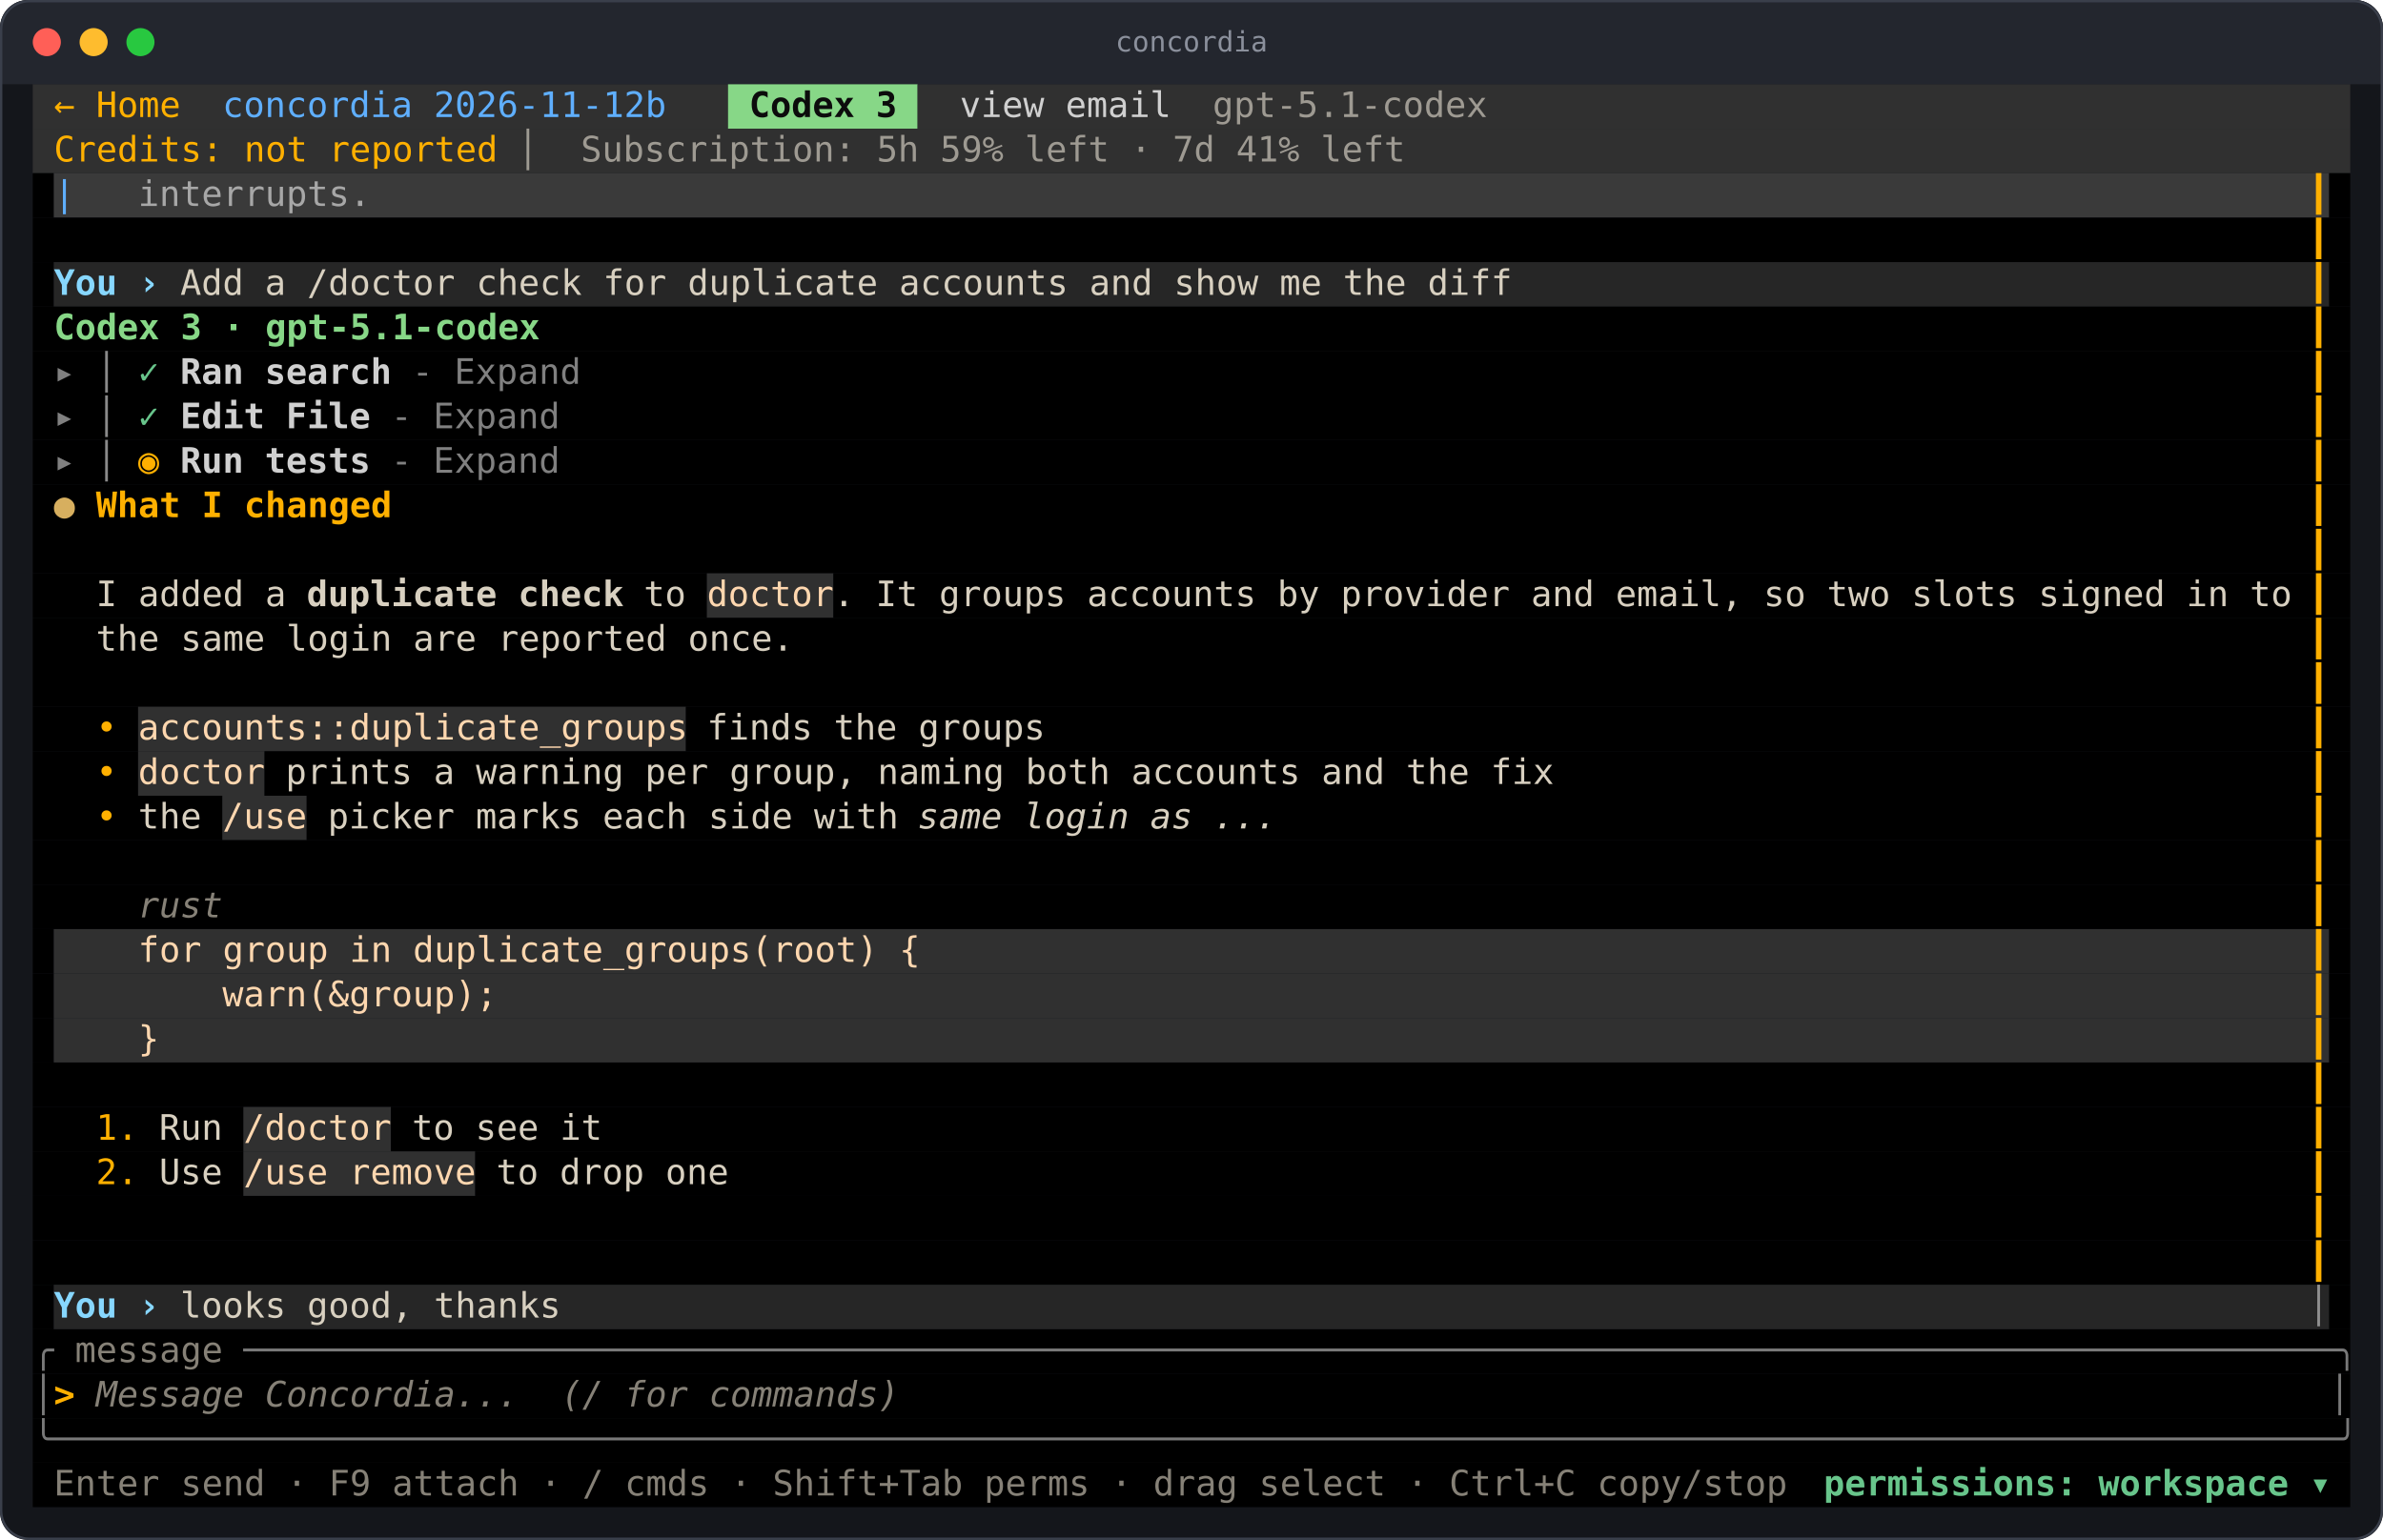
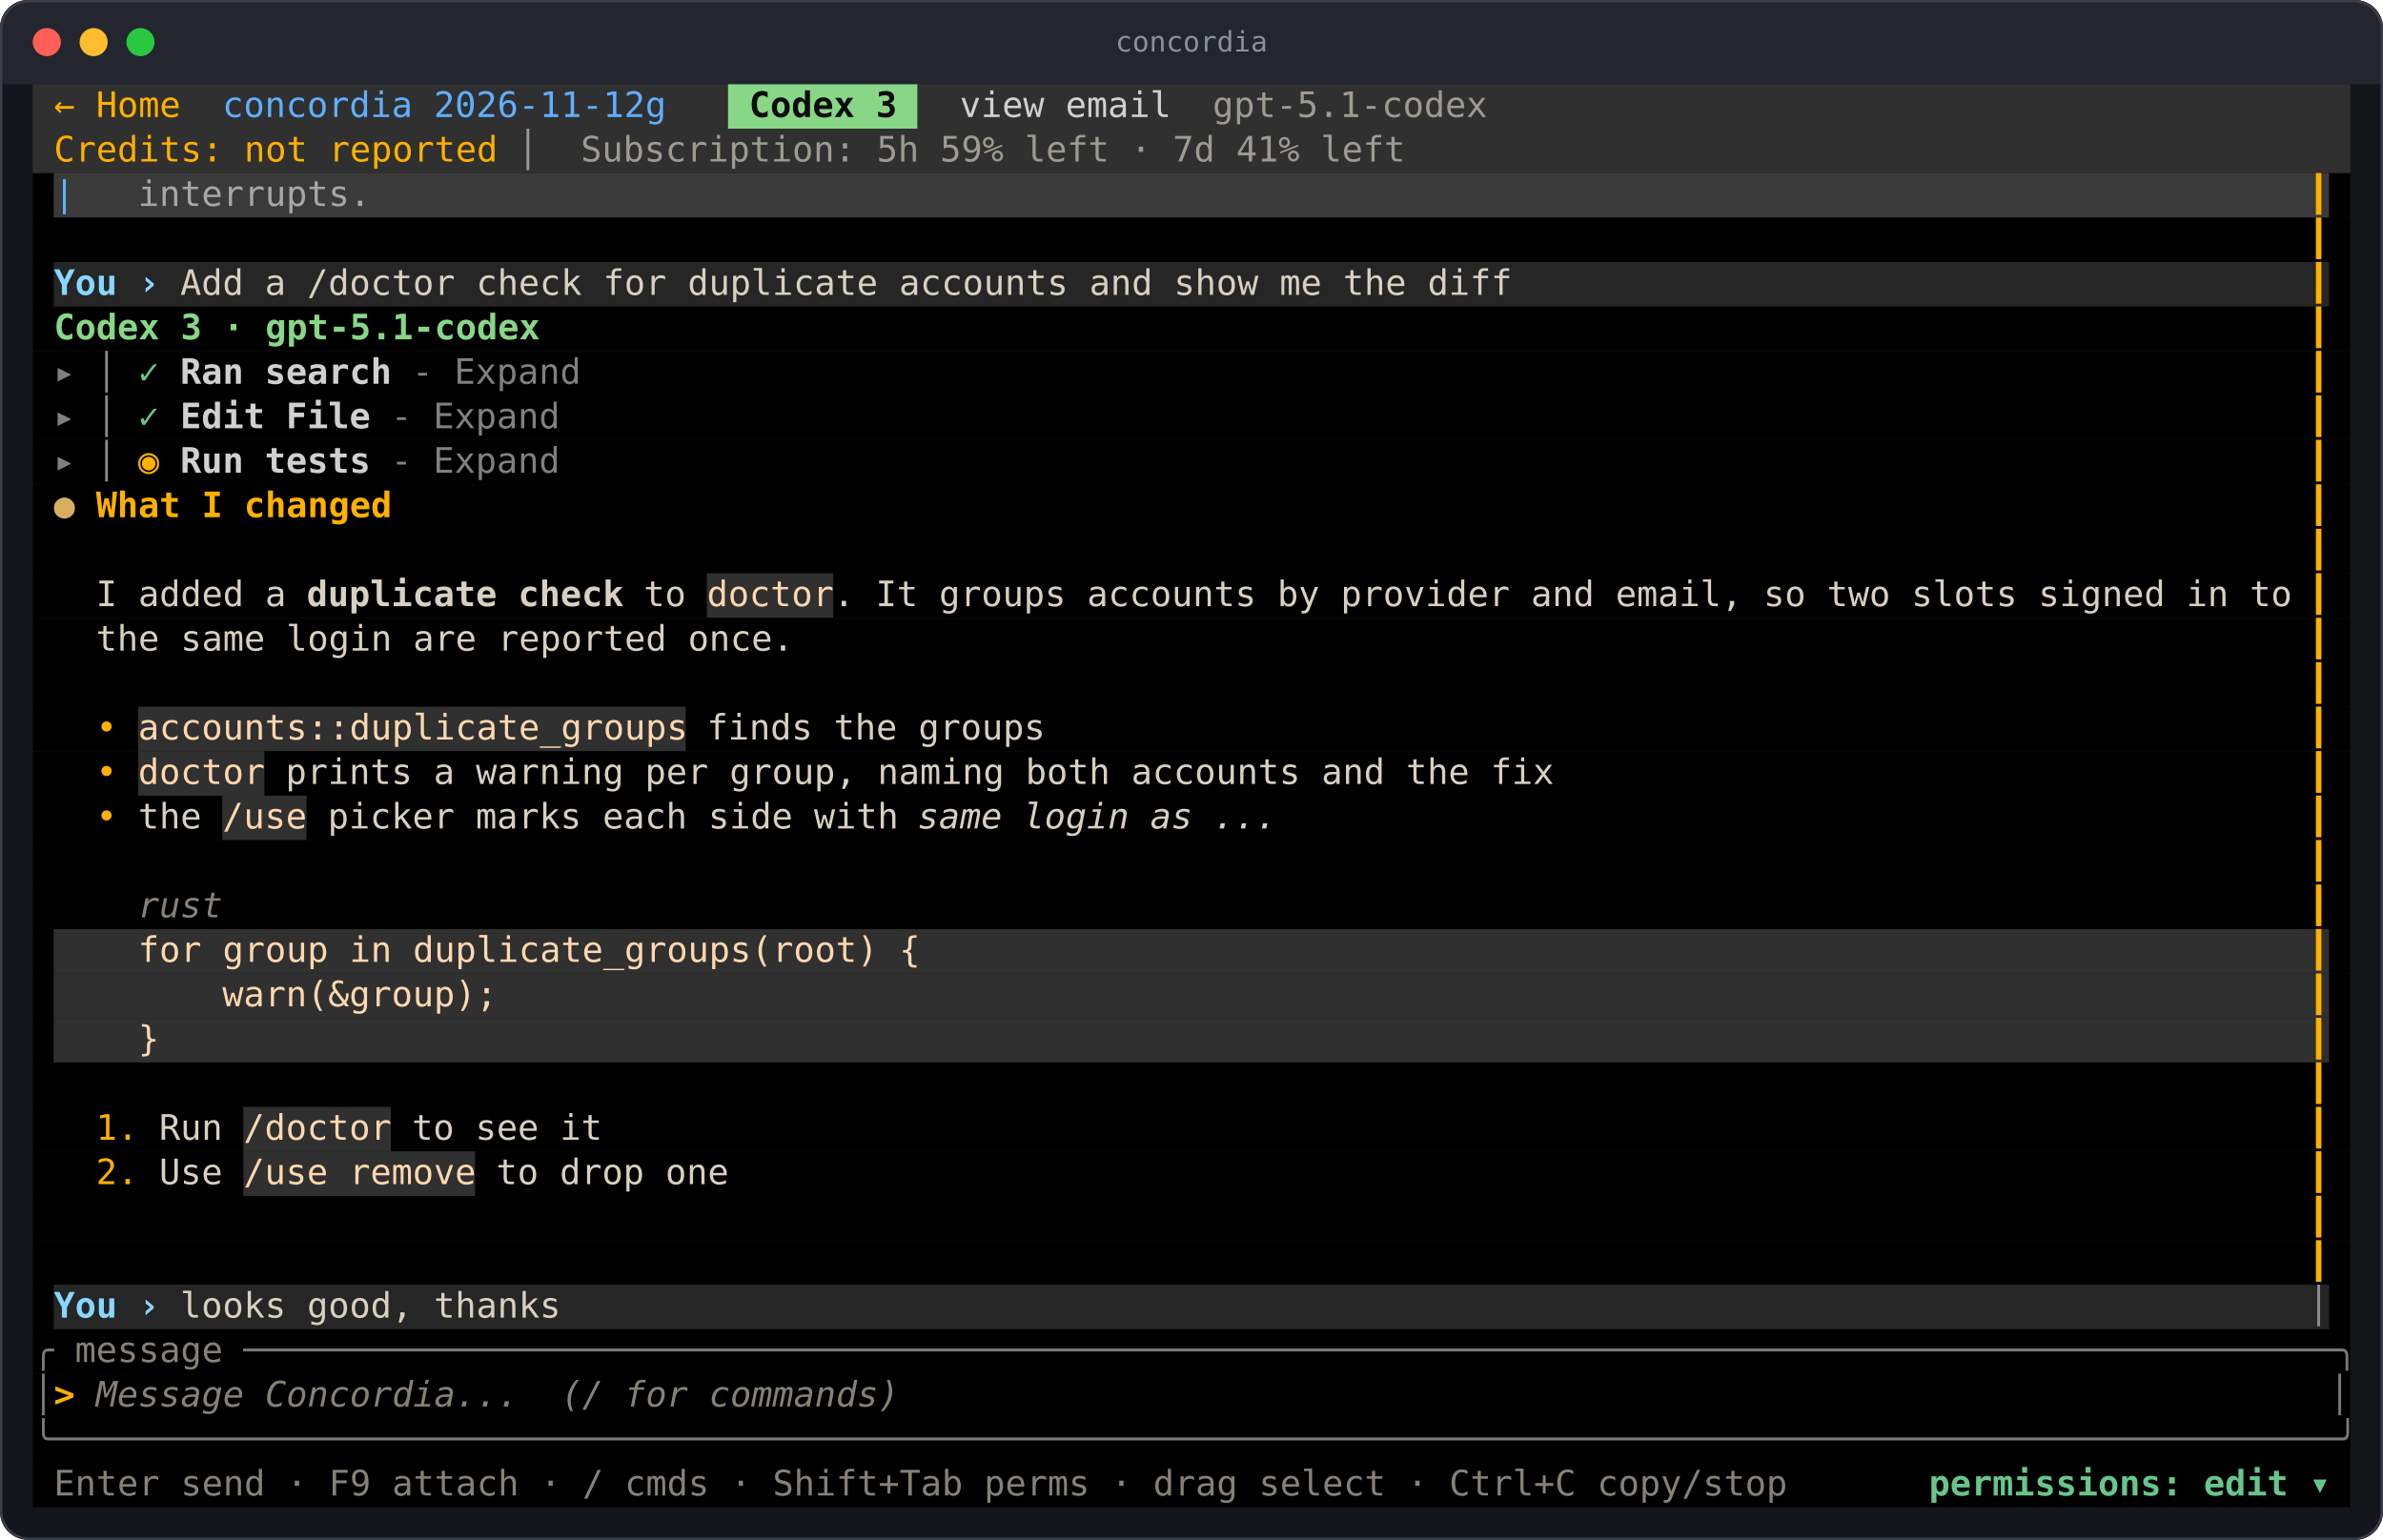
<svg xmlns="http://www.w3.org/2000/svg" width="1018" height="658" viewBox="0 0 1018 658" role="img" aria-label="concordia">
  <defs>
    <clipPath id="win">
      <rect width="1018" height="658" rx="12" />
    </clipPath>
  </defs>
  <g clip-path="url(#win)">
    <rect width="1018" height="658" fill="#14161b" />
    <rect width="1018" height="36" fill="#23262e" />
    <circle cx="20" cy="18" r="6" fill="#ff5f57" />
    <circle cx="40" cy="18" r="6" fill="#febc2e" />
    <circle cx="60" cy="18" r="6" fill="#28c840" />
    <text x="509" y="22" font-family="Cascadia Mono, Consolas, monospace" font-size="12" fill="#8b909c" text-anchor="middle">concordia</text>
    <rect x="14" y="36" width="297" height="19" fill="#303030" />
    <rect x="311" y="36" width="81" height="19" fill="#87d787" />
    <rect x="392" y="36" width="612" height="19" fill="#303030" />
    <rect x="14" y="55" width="990" height="19" fill="#303030" />
    <rect x="14" y="74" width="9" height="19" fill="#000000" />
    <rect x="23" y="74" width="972" height="19" fill="#3a3a3a" />
    <rect x="995" y="74" width="9" height="19" fill="#000000" />
    <rect x="14" y="93" width="990" height="19" fill="#000000" />
    <rect x="14" y="112" width="9" height="19" fill="#000000" />
    <rect x="23" y="112" width="972" height="19" fill="#262626" />
    <rect x="995" y="112" width="9" height="19" fill="#000000" />
    <rect x="14" y="131" width="990" height="19" fill="#000000" />
    <rect x="14" y="150" width="990" height="19" fill="#000000" />
    <rect x="14" y="169" width="990" height="19" fill="#000000" />
    <rect x="14" y="188" width="990" height="19" fill="#000000" />
    <rect x="14" y="207" width="990" height="19" fill="#000000" />
    <rect x="14" y="226" width="990" height="19" fill="#000000" />
    <rect x="14" y="245" width="288" height="19" fill="#000000" />
    <rect x="302" y="245" width="54" height="19" fill="#303030" />
    <rect x="356" y="245" width="648" height="19" fill="#000000" />
    <rect x="14" y="264" width="990" height="19" fill="#000000" />
    <rect x="14" y="283" width="990" height="19" fill="#000000" />
    <rect x="14" y="302" width="45" height="19" fill="#000000" />
    <rect x="59" y="302" width="234" height="19" fill="#303030" />
    <rect x="293" y="302" width="711" height="19" fill="#000000" />
    <rect x="14" y="321" width="45" height="19" fill="#000000" />
    <rect x="59" y="321" width="54" height="19" fill="#303030" />
    <rect x="113" y="321" width="891" height="19" fill="#000000" />
    <rect x="14" y="340" width="81" height="19" fill="#000000" />
    <rect x="95" y="340" width="36" height="19" fill="#303030" />
    <rect x="131" y="340" width="873" height="19" fill="#000000" />
    <rect x="14" y="359" width="990" height="19" fill="#000000" />
    <rect x="14" y="378" width="990" height="19" fill="#000000" />
    <rect x="14" y="397" width="9" height="19" fill="#000000" />
    <rect x="23" y="397" width="972" height="19" fill="#303030" />
    <rect x="995" y="397" width="9" height="19" fill="#000000" />
    <rect x="14" y="416" width="9" height="19" fill="#000000" />
    <rect x="23" y="416" width="972" height="19" fill="#303030" />
    <rect x="995" y="416" width="9" height="19" fill="#000000" />
    <rect x="14" y="435" width="9" height="19" fill="#000000" />
    <rect x="23" y="435" width="972" height="19" fill="#303030" />
    <rect x="995" y="435" width="9" height="19" fill="#000000" />
    <rect x="14" y="454" width="990" height="19" fill="#000000" />
    <rect x="14" y="473" width="90" height="19" fill="#000000" />
    <rect x="104" y="473" width="63" height="19" fill="#303030" />
    <rect x="167" y="473" width="837" height="19" fill="#000000" />
    <rect x="14" y="492" width="90" height="19" fill="#000000" />
    <rect x="104" y="492" width="99" height="19" fill="#303030" />
    <rect x="203" y="492" width="801" height="19" fill="#000000" />
    <rect x="14" y="511" width="990" height="19" fill="#000000" />
    <rect x="14" y="530" width="990" height="19" fill="#000000" />
    <rect x="14" y="549" width="9" height="19" fill="#000000" />
    <rect x="23" y="549" width="972" height="19" fill="#262626" />
    <rect x="995" y="549" width="9" height="19" fill="#000000" />
    <rect x="14" y="568" width="990" height="19" fill="#000000" />
    <rect x="14" y="587" width="990" height="19" fill="#000000" />
    <rect x="14" y="606" width="990" height="19" fill="#000000" />
    <rect x="14" y="625" width="990" height="19" fill="#000000" />
    <g font-family="Cascadia Mono, Consolas, monospace" font-size="15" xml:space="preserve">
      <text x="23" y="50" textLength="54" lengthAdjust="spacingAndGlyphs" fill="#ffb000">← Home</text>
-       <text x="95" y="50" textLength="189" lengthAdjust="spacingAndGlyphs" fill="#5fafff">concordia 2026-11-12b</text>
+       <text x="95" y="50" textLength="189" lengthAdjust="spacingAndGlyphs" fill="#5fafff">concordia 2026-11-12g</text>
      <text x="320" y="50" textLength="63" lengthAdjust="spacingAndGlyphs" fill="#0c0c0c" font-weight="700">Codex 3</text>
      <text x="410" y="50" textLength="90" lengthAdjust="spacingAndGlyphs" fill="#d0d0d0">view email</text>
      <text x="518" y="50" textLength="117" lengthAdjust="spacingAndGlyphs" fill="#9e9a92">gpt-5.1-codex</text>
      <text x="23" y="69" textLength="189" lengthAdjust="spacingAndGlyphs" fill="#ffb000">Credits: not reported</text>
      <text x="221" y="69" textLength="378" lengthAdjust="spacingAndGlyphs" fill="#9e9a92">│  Subscription: 5h 59% left · 7d 41% left</text>
      <text x="23" y="88" textLength="9" lengthAdjust="spacingAndGlyphs" fill="#5fafff">|</text>
      <text x="59" y="88" textLength="99" lengthAdjust="spacingAndGlyphs" fill="#a7a7a7">interrupts.</text>
      <text x="986" y="88" textLength="9" lengthAdjust="spacingAndGlyphs" fill="#ffb000">┃</text>
      <text x="986" y="107" textLength="9" lengthAdjust="spacingAndGlyphs" fill="#ffb000">┃</text>
      <text x="23" y="126" textLength="45" lengthAdjust="spacingAndGlyphs" fill="#87d7ff" font-weight="700">You ›</text>
      <text x="77" y="126" textLength="567" lengthAdjust="spacingAndGlyphs" fill="#d8d0c0">Add a /doctor check for duplicate accounts and show me the diff</text>
      <text x="986" y="126" textLength="9" lengthAdjust="spacingAndGlyphs" fill="#ffb000">┃</text>
      <text x="23" y="145" textLength="207" lengthAdjust="spacingAndGlyphs" fill="#87d787" font-weight="700">Codex 3 · gpt-5.1-codex</text>
      <text x="986" y="145" textLength="9" lengthAdjust="spacingAndGlyphs" fill="#ffb000">┃</text>
      <text x="23" y="164" textLength="9" lengthAdjust="spacingAndGlyphs" fill="#808080">▸</text>
      <text x="41" y="164" textLength="9" lengthAdjust="spacingAndGlyphs" fill="#8a8a8a">│</text>
      <text x="59" y="164" textLength="9" lengthAdjust="spacingAndGlyphs" fill="#68c58b">✓</text>
      <text x="77" y="164" textLength="90" lengthAdjust="spacingAndGlyphs" fill="#d0d0d0" font-weight="700">Ran search</text>
      <text x="176" y="164" textLength="72" lengthAdjust="spacingAndGlyphs" fill="#808080">- Expand</text>
      <text x="986" y="164" textLength="9" lengthAdjust="spacingAndGlyphs" fill="#ffb000">┃</text>
      <text x="23" y="183" textLength="9" lengthAdjust="spacingAndGlyphs" fill="#808080">▸</text>
      <text x="41" y="183" textLength="9" lengthAdjust="spacingAndGlyphs" fill="#8a8a8a">│</text>
      <text x="59" y="183" textLength="9" lengthAdjust="spacingAndGlyphs" fill="#68c58b">✓</text>
      <text x="77" y="183" textLength="81" lengthAdjust="spacingAndGlyphs" fill="#d0d0d0" font-weight="700">Edit File</text>
      <text x="167" y="183" textLength="72" lengthAdjust="spacingAndGlyphs" fill="#808080">- Expand</text>
      <text x="986" y="183" textLength="9" lengthAdjust="spacingAndGlyphs" fill="#ffb000">┃</text>
      <text x="23" y="202" textLength="9" lengthAdjust="spacingAndGlyphs" fill="#808080">▸</text>
      <text x="41" y="202" textLength="9" lengthAdjust="spacingAndGlyphs" fill="#8a8a8a">│</text>
      <text x="59" y="202" textLength="9" lengthAdjust="spacingAndGlyphs" fill="#ffb000">◉</text>
      <text x="77" y="202" textLength="81" lengthAdjust="spacingAndGlyphs" fill="#d0d0d0" font-weight="700">Run tests</text>
      <text x="167" y="202" textLength="72" lengthAdjust="spacingAndGlyphs" fill="#808080">- Expand</text>
      <text x="986" y="202" textLength="9" lengthAdjust="spacingAndGlyphs" fill="#ffb000">┃</text>
      <text x="23" y="221" textLength="9" lengthAdjust="spacingAndGlyphs" fill="#d7af5f" font-weight="700">●</text>
      <text x="41" y="221" textLength="126" lengthAdjust="spacingAndGlyphs" fill="#ffb000" font-weight="700">What I changed</text>
      <text x="986" y="221" textLength="9" lengthAdjust="spacingAndGlyphs" fill="#ffb000">┃</text>
      <text x="986" y="240" textLength="9" lengthAdjust="spacingAndGlyphs" fill="#ffb000">┃</text>
      <text x="41" y="259" textLength="81" lengthAdjust="spacingAndGlyphs" fill="#d8d0c0">I added a</text>
      <text x="131" y="259" textLength="135" lengthAdjust="spacingAndGlyphs" fill="#d8d0c0" font-weight="700">duplicate check</text>
      <text x="275" y="259" textLength="18" lengthAdjust="spacingAndGlyphs" fill="#d8d0c0">to</text>
      <text x="302" y="259" textLength="54" lengthAdjust="spacingAndGlyphs" fill="#ffd7af">doctor</text>
      <text x="356" y="259" textLength="621" lengthAdjust="spacingAndGlyphs" fill="#d8d0c0">. It groups accounts by provider and email, so two slots signed in to</text>
      <text x="986" y="259" textLength="9" lengthAdjust="spacingAndGlyphs" fill="#ffb000">┃</text>
      <text x="41" y="278" textLength="297" lengthAdjust="spacingAndGlyphs" fill="#d8d0c0">the same login are reported once.</text>
      <text x="986" y="278" textLength="9" lengthAdjust="spacingAndGlyphs" fill="#ffb000">┃</text>
      <text x="986" y="297" textLength="9" lengthAdjust="spacingAndGlyphs" fill="#ffb000">┃</text>
      <text x="41" y="316" textLength="9" lengthAdjust="spacingAndGlyphs" fill="#ffb000">•</text>
      <text x="59" y="316" textLength="234" lengthAdjust="spacingAndGlyphs" fill="#ffd7af">accounts::duplicate_groups</text>
      <text x="302" y="316" textLength="144" lengthAdjust="spacingAndGlyphs" fill="#d8d0c0">finds the groups</text>
      <text x="986" y="316" textLength="9" lengthAdjust="spacingAndGlyphs" fill="#ffb000">┃</text>
      <text x="41" y="335" textLength="9" lengthAdjust="spacingAndGlyphs" fill="#ffb000">•</text>
      <text x="59" y="335" textLength="54" lengthAdjust="spacingAndGlyphs" fill="#ffd7af">doctor</text>
      <text x="122" y="335" textLength="540" lengthAdjust="spacingAndGlyphs" fill="#d8d0c0">prints a warning per group, naming both accounts and the fix</text>
      <text x="986" y="335" textLength="9" lengthAdjust="spacingAndGlyphs" fill="#ffb000">┃</text>
      <text x="41" y="354" textLength="9" lengthAdjust="spacingAndGlyphs" fill="#ffb000">•</text>
      <text x="59" y="354" textLength="27" lengthAdjust="spacingAndGlyphs" fill="#d8d0c0">the</text>
      <text x="95" y="354" textLength="36" lengthAdjust="spacingAndGlyphs" fill="#ffd7af">/use</text>
      <text x="140" y="354" textLength="243" lengthAdjust="spacingAndGlyphs" fill="#d8d0c0">picker marks each side with</text>
      <text x="392" y="354" textLength="153" lengthAdjust="spacingAndGlyphs" fill="#d8d0c0" font-style="italic">same login as ...</text>
      <text x="986" y="354" textLength="9" lengthAdjust="spacingAndGlyphs" fill="#ffb000">┃</text>
      <text x="986" y="373" textLength="9" lengthAdjust="spacingAndGlyphs" fill="#ffb000">┃</text>
      <text x="59" y="392" textLength="36" lengthAdjust="spacingAndGlyphs" fill="#868177" font-style="italic">rust</text>
      <text x="986" y="392" textLength="9" lengthAdjust="spacingAndGlyphs" fill="#ffb000">┃</text>
      <text x="59" y="411" textLength="333" lengthAdjust="spacingAndGlyphs" fill="#ffd7af">for group in duplicate_groups(root) {</text>
      <text x="986" y="411" textLength="9" lengthAdjust="spacingAndGlyphs" fill="#ffb000">┃</text>
      <text x="95" y="430" textLength="117" lengthAdjust="spacingAndGlyphs" fill="#ffd7af">warn(&amp;group);</text>
      <text x="986" y="430" textLength="9" lengthAdjust="spacingAndGlyphs" fill="#ffb000">┃</text>
      <text x="59" y="449" textLength="9" lengthAdjust="spacingAndGlyphs" fill="#ffd7af">}</text>
      <text x="986" y="449" textLength="9" lengthAdjust="spacingAndGlyphs" fill="#ffb000">┃</text>
      <text x="986" y="468" textLength="9" lengthAdjust="spacingAndGlyphs" fill="#ffb000">┃</text>
      <text x="41" y="487" textLength="18" lengthAdjust="spacingAndGlyphs" fill="#ffb000">1.</text>
      <text x="68" y="487" textLength="27" lengthAdjust="spacingAndGlyphs" fill="#d8d0c0">Run</text>
      <text x="104" y="487" textLength="63" lengthAdjust="spacingAndGlyphs" fill="#ffd7af">/doctor</text>
      <text x="176" y="487" textLength="81" lengthAdjust="spacingAndGlyphs" fill="#d8d0c0">to see it</text>
      <text x="986" y="487" textLength="9" lengthAdjust="spacingAndGlyphs" fill="#ffb000">┃</text>
      <text x="41" y="506" textLength="18" lengthAdjust="spacingAndGlyphs" fill="#ffb000">2.</text>
      <text x="68" y="506" textLength="27" lengthAdjust="spacingAndGlyphs" fill="#d8d0c0">Use</text>
      <text x="104" y="506" textLength="99" lengthAdjust="spacingAndGlyphs" fill="#ffd7af">/use remove</text>
      <text x="212" y="506" textLength="99" lengthAdjust="spacingAndGlyphs" fill="#d8d0c0">to drop one</text>
      <text x="986" y="506" textLength="9" lengthAdjust="spacingAndGlyphs" fill="#ffb000">┃</text>
      <text x="986" y="525" textLength="9" lengthAdjust="spacingAndGlyphs" fill="#ffb000">┃</text>
      <text x="986" y="544" textLength="9" lengthAdjust="spacingAndGlyphs" fill="#ffb000">┃</text>
      <text x="23" y="563" textLength="45" lengthAdjust="spacingAndGlyphs" fill="#87d7ff" font-weight="700">You ›</text>
      <text x="77" y="563" textLength="162" lengthAdjust="spacingAndGlyphs" fill="#d8d0c0">looks good, thanks</text>
      <text x="986" y="563" textLength="9" lengthAdjust="spacingAndGlyphs" fill="#8f8f8f">│</text>
      <text x="14" y="582" textLength="9" lengthAdjust="spacingAndGlyphs" fill="#797979">╭</text>
      <text x="32" y="582" textLength="63" lengthAdjust="spacingAndGlyphs" fill="#868177">message</text>
      <text x="104" y="582" textLength="900" lengthAdjust="spacingAndGlyphs" fill="#797979">───────────────────────────────────────────────────────────────────────────────────────────────────╮</text>
      <text x="14" y="601" textLength="9" lengthAdjust="spacingAndGlyphs" fill="#797979">│</text>
      <text x="23" y="601" textLength="9" lengthAdjust="spacingAndGlyphs" fill="#ffb000" font-weight="700">&gt;</text>
      <text x="41" y="601" textLength="342" lengthAdjust="spacingAndGlyphs" fill="#868177" font-style="italic">Message Concordia...  (/ for commands)</text>
      <text x="995" y="601" textLength="9" lengthAdjust="spacingAndGlyphs" fill="#797979">│</text>
      <text x="14" y="620" textLength="990" lengthAdjust="spacingAndGlyphs" fill="#797979">╰────────────────────────────────────────────────────────────────────────────────────────────────────────────╯</text>
      <text x="23" y="639" textLength="738" lengthAdjust="spacingAndGlyphs" fill="#868177">Enter send · F9 attach · / cmds · Shift+Tab perms · drag select · Ctrl+C copy/stop</text>
-       <text x="779" y="639" textLength="216" lengthAdjust="spacingAndGlyphs" fill="#68c58b" font-weight="700">permissions: workspace ▾</text>
+       <text x="824" y="639" textLength="171" lengthAdjust="spacingAndGlyphs" fill="#68c58b" font-weight="700">permissions: edit ▾</text>
    </g>
  </g>
  <rect x="0.5" y="0.5" width="1017" height="657" rx="12" fill="none" stroke="#3a3f4b" />
</svg>
